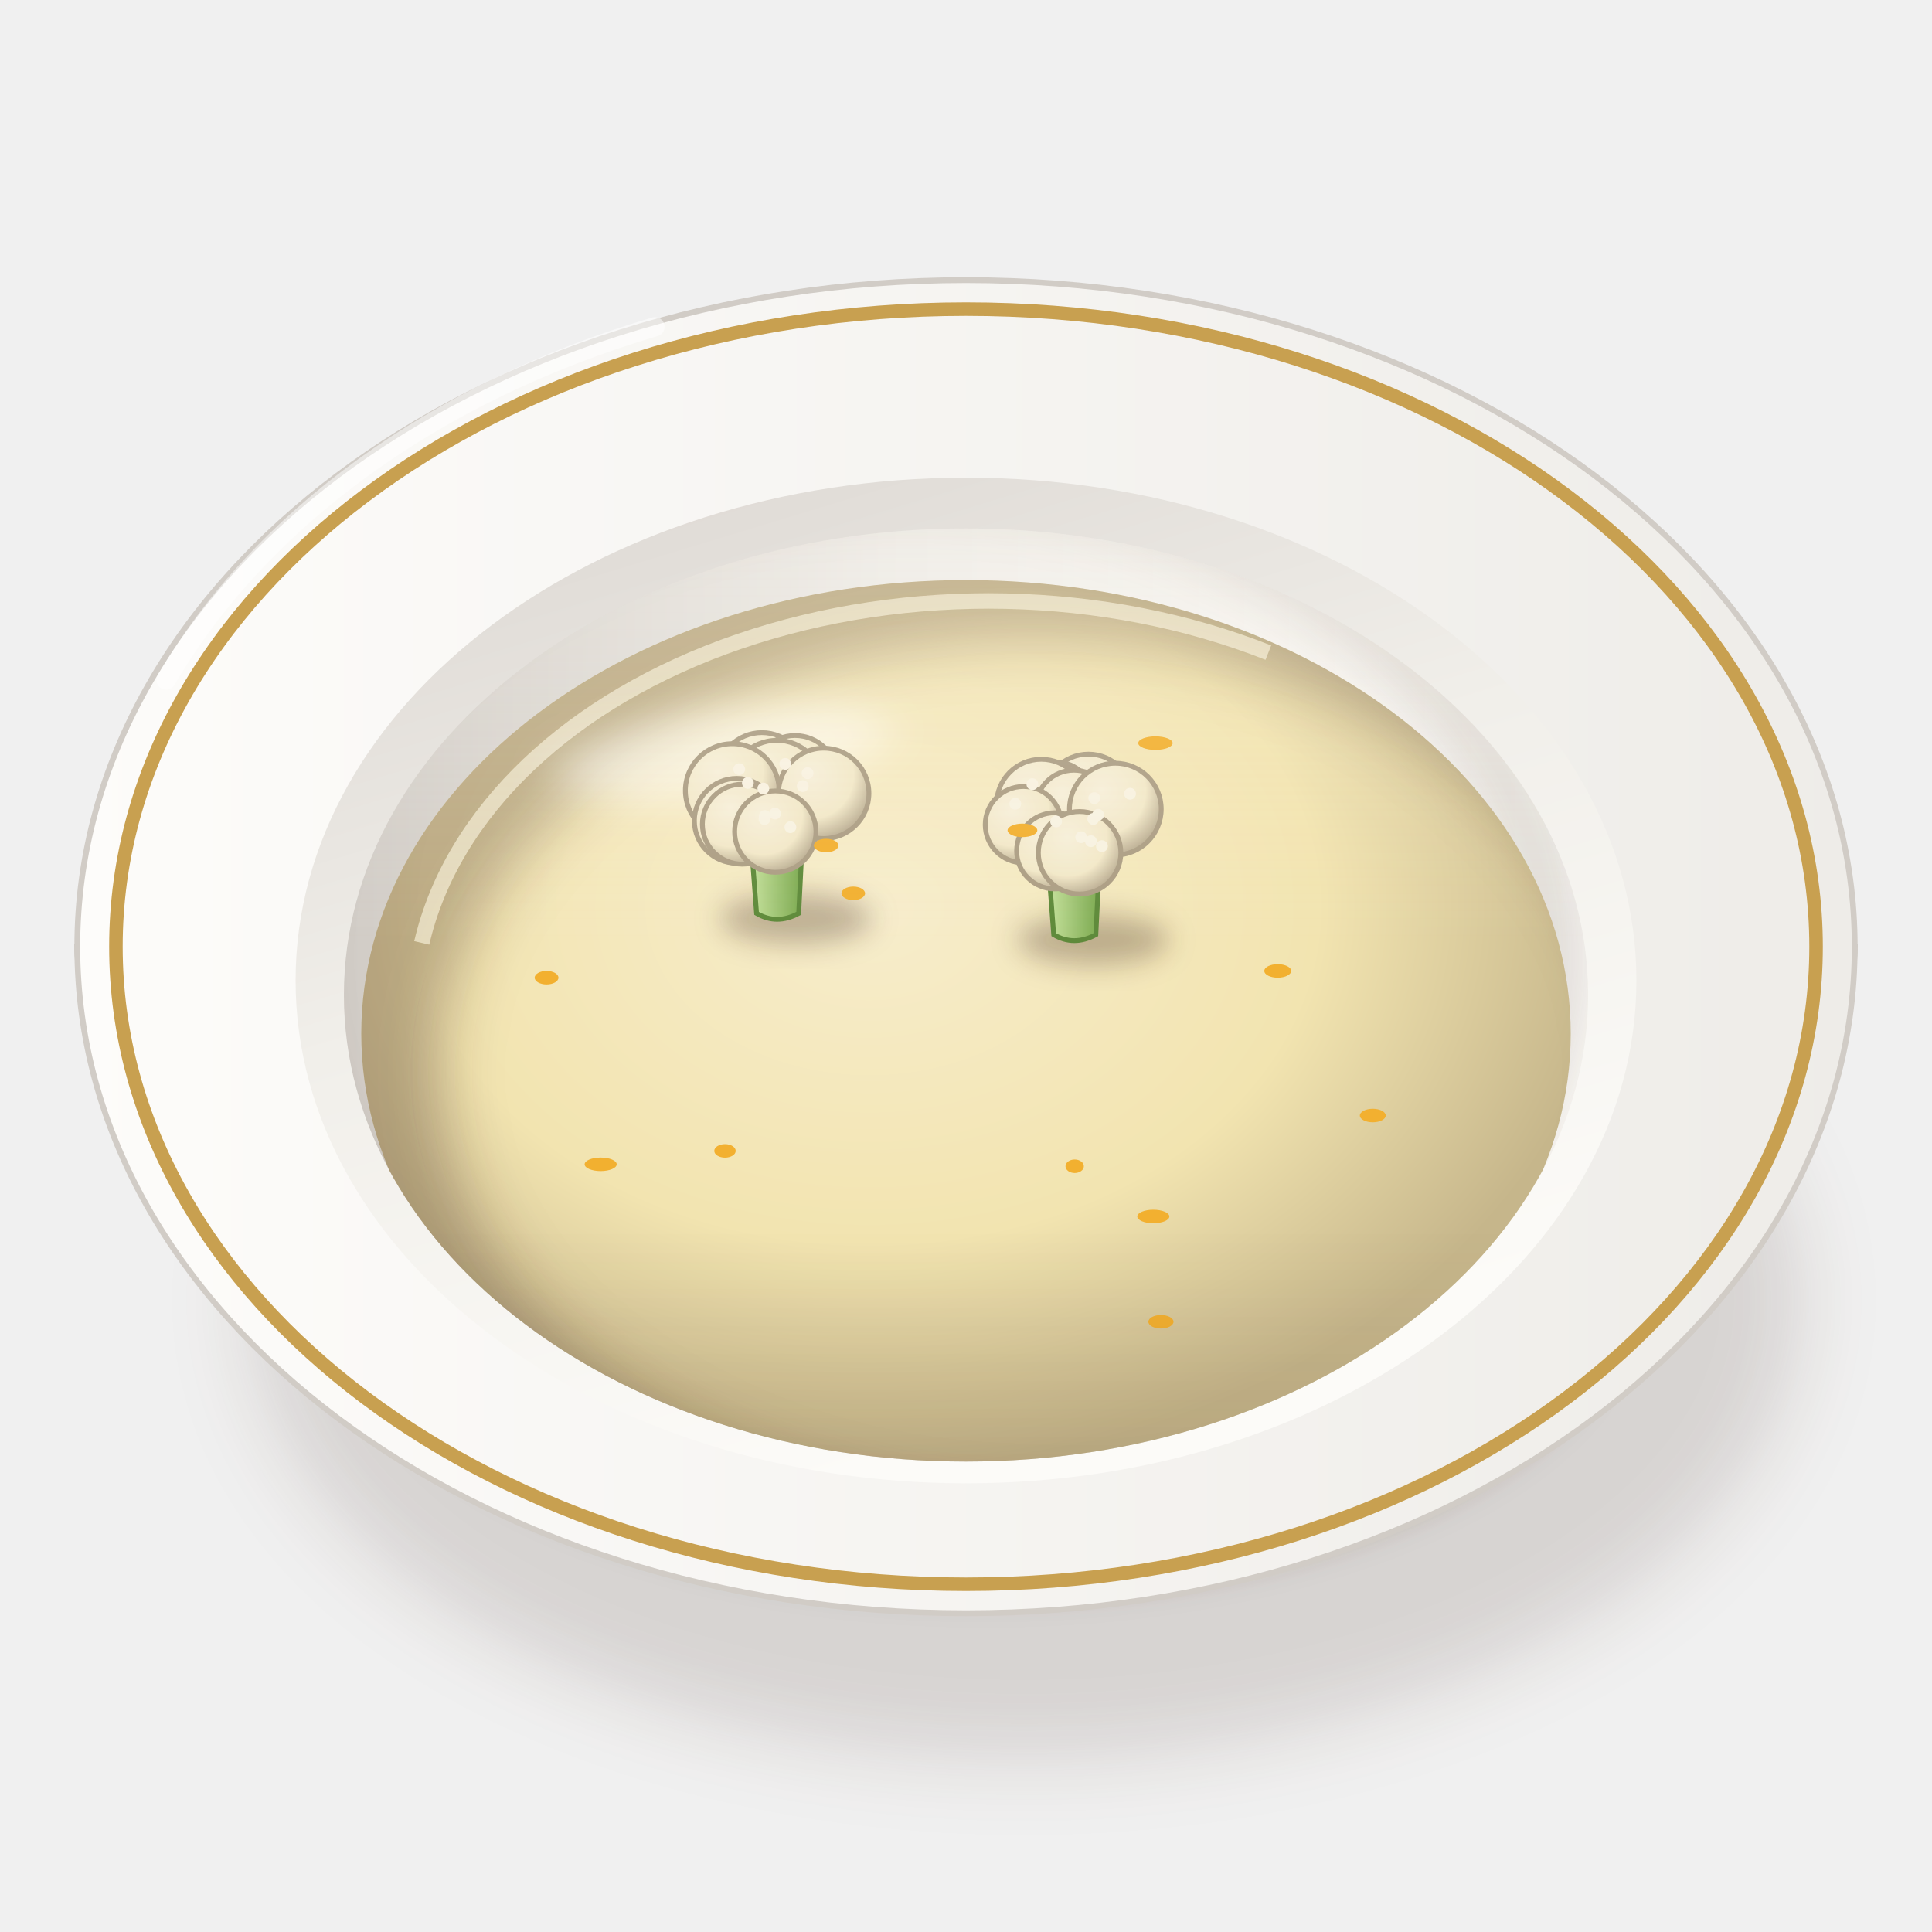
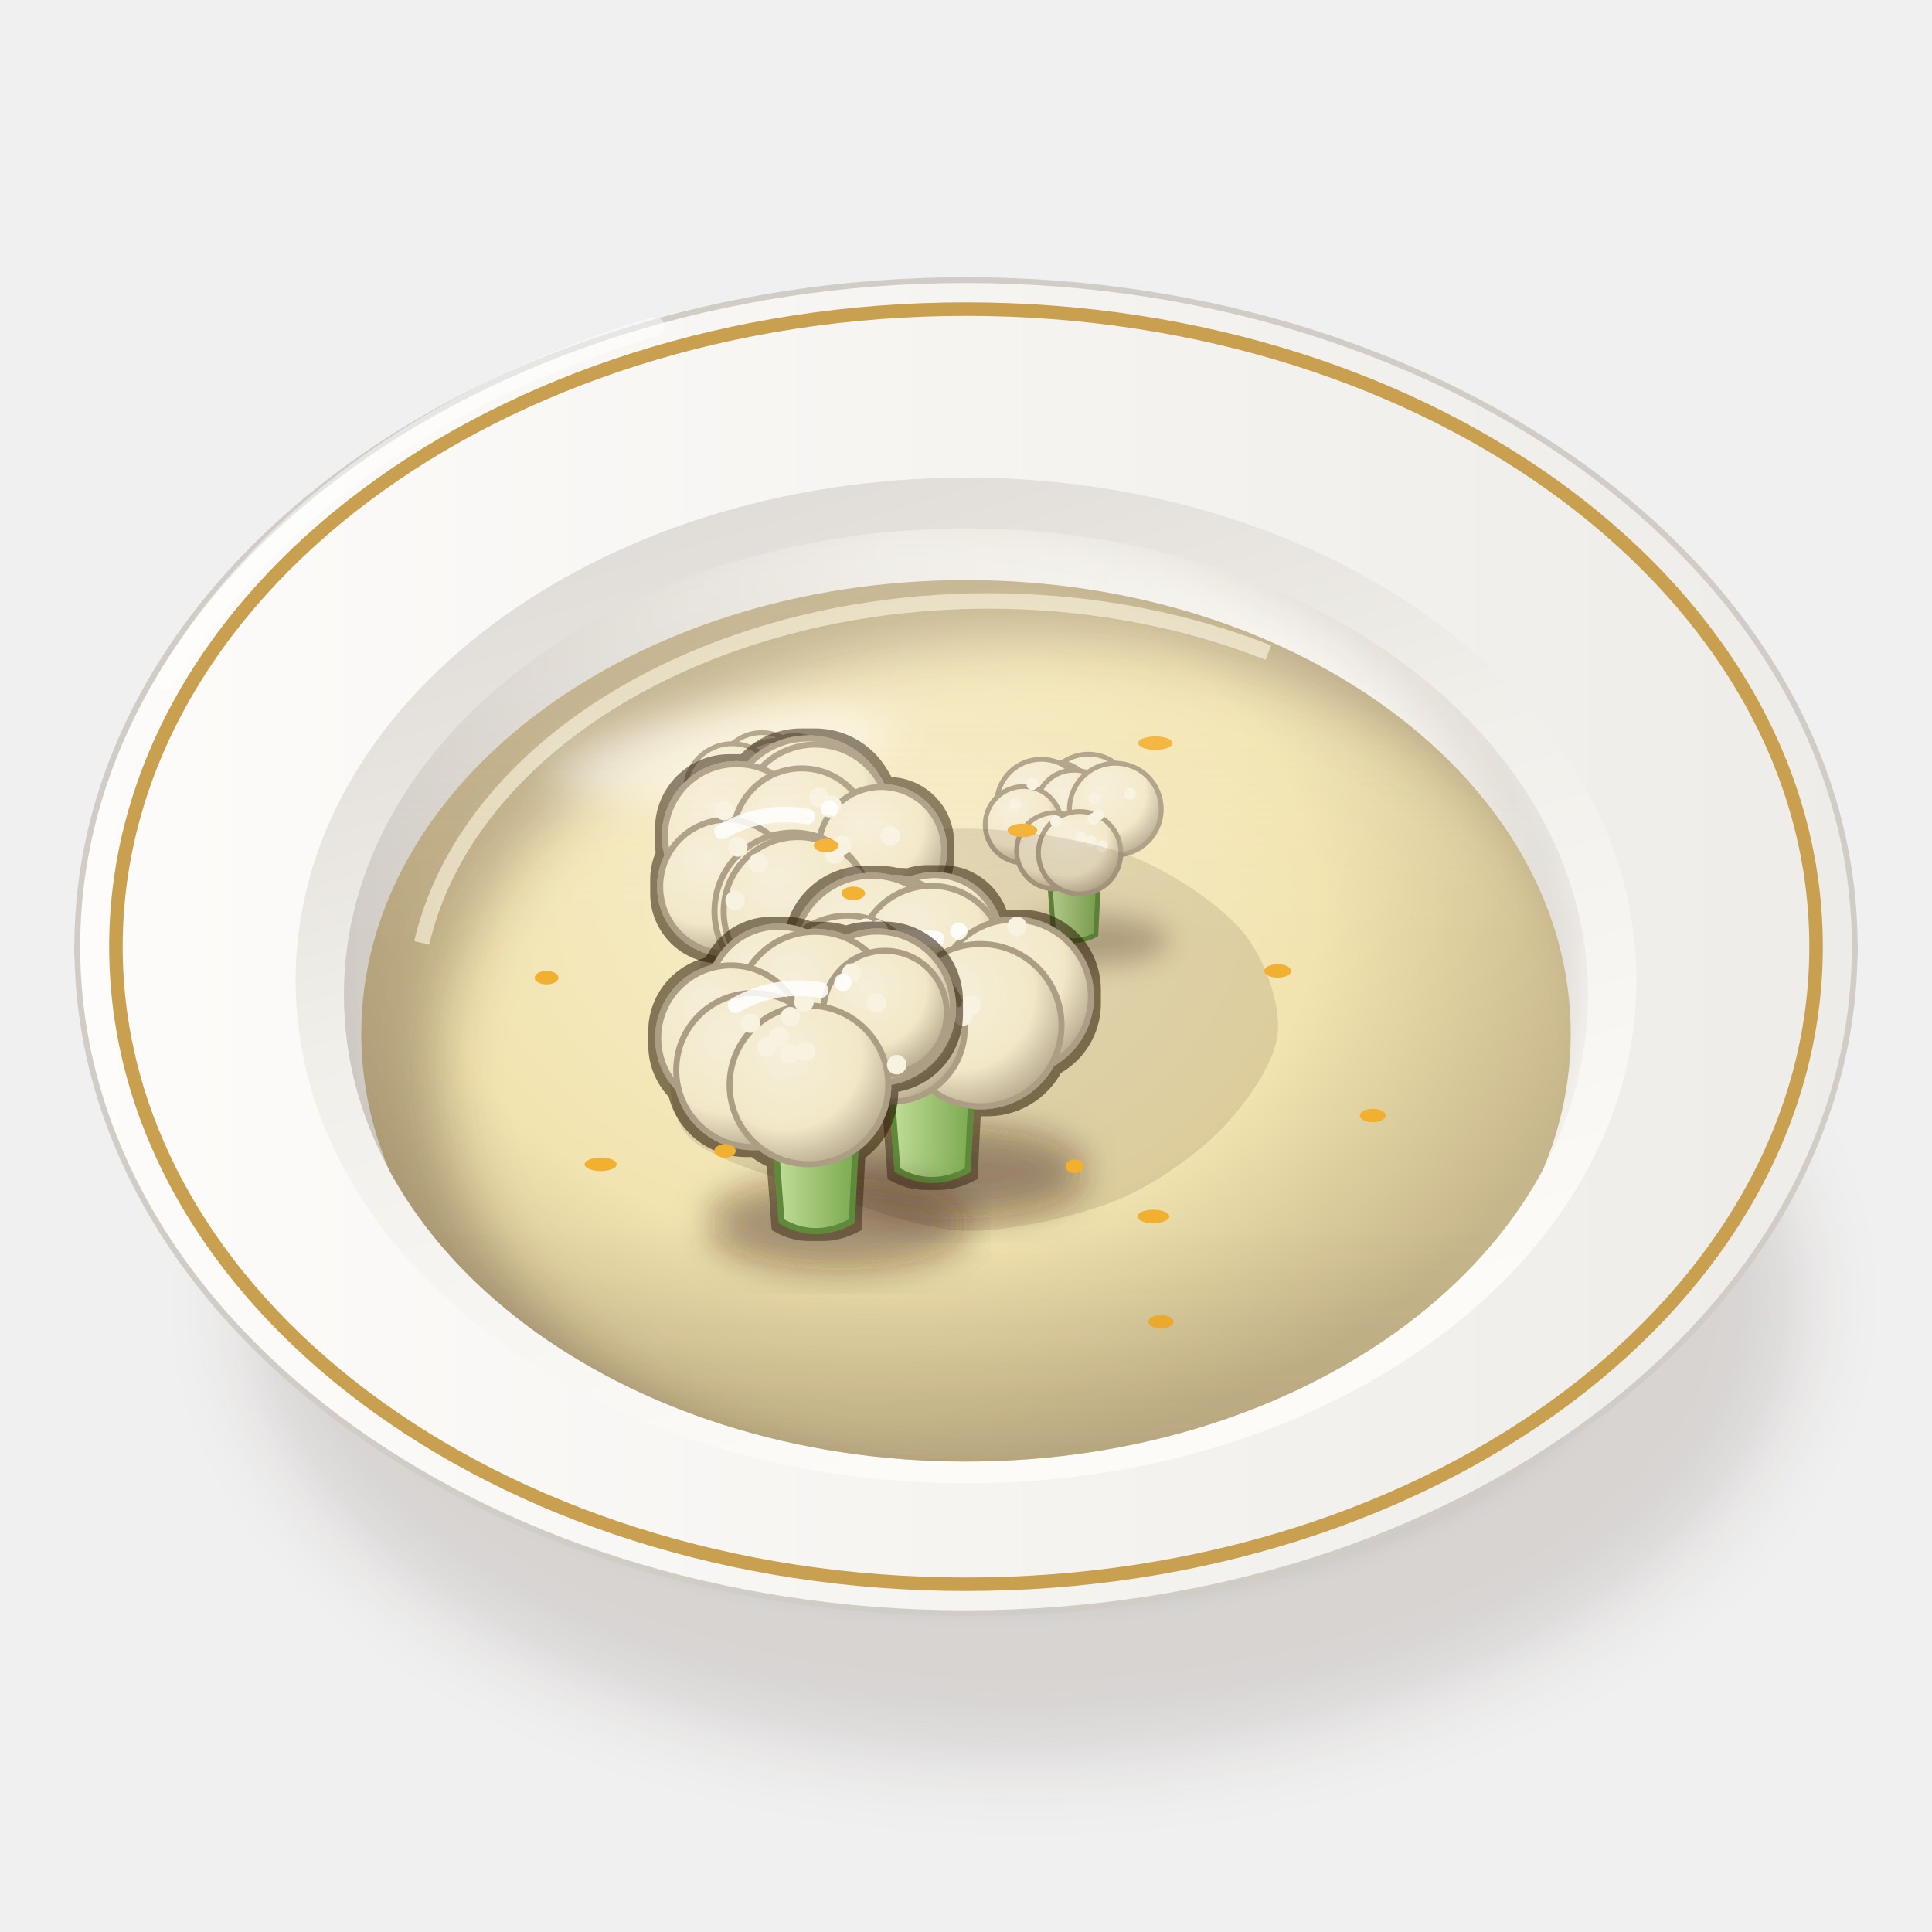
<svg xmlns="http://www.w3.org/2000/svg" viewBox="0 0 200 200" width="400" height="400">
  <defs>
    <filter id="gb_caulicheese-1" x="-50%" y="-50%" width="200%" height="200%">
      <feGaussianBlur stdDeviation="4" />
    </filter>
    <filter id="gb_caulicheese-2" x="-50%" y="-50%" width="200%" height="200%">
      <feGaussianBlur stdDeviation="1.6" />
    </filter>
    <linearGradient id="gb_caulicheese-3" x1="0" y1="0" x2="1" y2="0">
      <stop offset="0" stop-color="#fbfbf7" />
      <stop offset="0.6" stop-color="#eae8e3" />
      <stop offset="1" stop-color="#c9c3bc" />
    </linearGradient>
    <linearGradient id="gb_caulicheese-4" x1="0" y1="0" x2="1" y2="0">
      <stop offset="0" stop-color="#fdfcfa" />
      <stop offset="1" stop-color="#eeece8" />
    </linearGradient>
    <linearGradient id="gb_caulicheese-5" x1="0" y1="0" x2="0.4" y2="1">
      <stop offset="0" stop-color="#dad5d0" />
      <stop offset="0.5" stop-color="#f1efea" />
      <stop offset="1" stop-color="#fcfbf8" />
    </linearGradient>
    <linearGradient id="gb_caulicheese-6" x1="0" y1="0" x2="1" y2="0">
      <stop offset="0" stop-color="#d1ccc6" />
      <stop offset="0.45" stop-color="#eeece8" />
      <stop offset="1" stop-color="#fcfbf7" />
    </linearGradient>
    <clipPath id="gb_caulicheese-7">
      <path d="M35.6,103A64.4,48.3 0 1 0 164.4,103A64.4,48.3 0 1 0 35.6,103Z" />
    </clipPath>
    <filter id="gb_caulicheese-8" x="-50%" y="-50%" width="200%" height="200%">
      <feGaussianBlur stdDeviation="2.5" />
    </filter>
    <clipPath id="gb_caulicheese-9">
      <path d="M35.6,103 A64.4,48.3 0 0 0 164.4,103 L200,103 L200,0 L0,0 L0,103Z" />
    </clipPath>
    <radialGradient id="gb_caulicheese-10" cx="0.42" cy="0.36" r="0.62">
      <stop offset="0" stop-color="#f7edcc" />
      <stop offset="0.6" stop-color="#f2e4b0" />
      <stop offset="1" stop-color="#c6b68b" />
    </radialGradient>
    <clipPath id="gb_caulicheese-11">
      <path d="M37.4,107A62.6,46.95 0 1 0 162.6,107A62.6,46.95 0 1 0 37.4,107Z" />
    </clipPath>
    <filter id="gb_caulicheese-12" x="-50%" y="-50%" width="200%" height="200%">
      <feGaussianBlur stdDeviation="3" />
    </filter>
    <filter id="gb_caulicheese-13" x="-50%" y="-50%" width="200%" height="200%">
      <feGaussianBlur stdDeviation="2.2" />
    </filter>
    <linearGradient id="gb_caulicheese-14" x1="0" y1="0" x2="1" y2="0">
      <stop offset="0" stop-color="#c4e09a" />
      <stop offset="1" stop-color="#7aa84e" />
    </linearGradient>
    <radialGradient id="gb_caulicheese-15" cx="0.35" cy="0.3" r="0.8">
      <stop offset="0" stop-color="#f6efd9" />
      <stop offset="0.6" stop-color="#f2e8c8" />
      <stop offset="1" stop-color="#ac9e84" />
    </radialGradient>
    <filter id="gb_caulicheese-16" x="-50%" y="-50%" width="200%" height="200%">
      <feGaussianBlur stdDeviation="1.4" />
    </filter>
-     <linearGradient id="gb_caulicheese-17" x1="0" y1="0" x2="0" y2="1">
+     <filter id="gb_caulicheese-17" x="-8%" y="-8%" width="116%" height="116%">
+       <feMorphology in="SourceAlpha" operator="dilate" radius="0.7" result="d" />
+       <feFlood flood-color="#2a1206" flood-opacity="0.55" />
+       <feComposite in2="d" operator="in" result="o" />
+       <feMerge>
+         <feMergeNode in="o" />
+         <feMergeNode in="SourceGraphic" />
+       </feMerge>
+     </filter>
+     <linearGradient id="gb_caulicheese-18" x1="0" y1="0" x2="0" y2="1">
      <stop offset="0" stop-color="#fff8ec" stop-opacity="0.2" />
      <stop offset="0.45" stop-color="#fff8ec" stop-opacity="0" />
      <stop offset="0.75" stop-color="#3a2212" stop-opacity="0" />
      <stop offset="1" stop-color="#3a2212" stop-opacity="0.1" />
    </linearGradient>
  </defs>
  <ellipse cx="106" cy="134.63" rx="80.37" ry="47.36" fill="#3a2212" opacity="0.14" filter="url(#gb_caulicheese-1)" />
  <ellipse cx="102" cy="132.63" rx="66.02" ry="32.29" fill="#3a2212" opacity="0.28" filter="url(#gb_caulicheese-2)" />
  <path d="M8,98 C8,114 32.8,134.7 44.8,136.77 L155.2,136.77 C167.2,134.7 192,114 192,98Z" fill="url(#gb_caulicheese-3)" stroke="#c0bab3" stroke-width=".6" />
  <path d="M8,98A92,69 0 1 0 192,98A92,69 0 1 0 8,98Z" fill="url(#gb_caulicheese-4)" stroke="#d1ccc6" stroke-width=".6" />
  <path d="M12,98A88,66 0 1 0 188,98A88,66 0 1 0 12,98Z" fill="none" stroke="#c8a050" stroke-width="1.4" />
  <path d="M30.6,101.5A69.4,52.05 0 1 0 169.4,101.5A69.4,52.05 0 1 0 30.6,101.5Z" fill="url(#gb_caulicheese-5)" />
  <path d="M35.6,103A64.4,48.3 0 1 0 164.4,103A64.4,48.3 0 1 0 35.6,103Z" fill="url(#gb_caulicheese-6)" />
  <g clip-path="url(#gb_caulicheese-7)">
    <path d="M27.6,99A66.4,50.3 0 1 0 160.4,99A66.4,50.3 0 1 0 27.6,99Z" fill="none" stroke="#3a2212" stroke-width="8" opacity=".14" filter="url(#gb_caulicheese-8)" />
  </g>
  <g clip-path="url(#gb_caulicheese-7)">
    <path d="M37.4,107A62.6,46.95 0 1 0 162.6,107A62.6,46.95 0 1 0 37.4,107Z" fill="url(#gb_caulicheese-10)" />
    <g clip-path="url(#gb_caulicheese-11)">
      <path fill-rule="evenodd" d="M0,0 H200 V200 H0Z M45.65,111A61.35,45.07 0 1 0 168.35,111A61.35,45.07 0 1 0 45.65,111Z" fill="#3a2212" opacity="0.3" filter="url(#gb_caulicheese-12)" />
      <path d="M43.66,97.61 A59.47,42.26 0 0 1 131.3,67.56" stroke="#f9f3db" stroke-width="1.6" fill="none" opacity=".65" />
    </g>
  </g>
  <g clip-path="url(#gb_caulicheese-11)">
    <ellipse cx="74.96" cy="77.89" rx="17.53" ry="4.5" fill="#fff" opacity="0.5" transform="rotate(-8 74.96 77.89)" filter="url(#gb_caulicheese-13)" />
  </g>
  <g clip-path="url(#gb_caulicheese-9)">
    <ellipse cx="82.41" cy="95.08" rx="7.85" ry="2.62" fill="#3a2212" opacity="0.3" filter="url(#gb_caulicheese-16)" />
    <path d="M77.79,87.57 L78.32,94.55 Q80.41,95.78 82.68,94.55 L83.03,87.57Z" fill="url(#gb_caulicheese-14)" stroke="#5e8a3a" stroke-width=".5" />
    <circle cx="78.87" cy="80.46" r="4.62" fill="url(#gb_caulicheese-15)" stroke="#ac9e84" stroke-width=".5" />
    <circle cx="82.3" cy="80.52" r="4.38" fill="url(#gb_caulicheese-15)" stroke="#ac9e84" stroke-width=".5" />
    <circle cx="80.41" cy="81.46" r="4.82" fill="url(#gb_caulicheese-15)" stroke="#ac9e84" stroke-width=".5" />
    <circle cx="75.8" cy="81.84" r="4.85" fill="url(#gb_caulicheese-15)" stroke="#ac9e84" stroke-width=".5" />
    <circle cx="85.27" cy="82.13" r="4.68" fill="url(#gb_caulicheese-15)" stroke="#ac9e84" stroke-width=".5" />
    <circle cx="76.27" cy="84.97" r="4.39" fill="url(#gb_caulicheese-15)" stroke="#ac9e84" stroke-width=".5" />
    <circle cx="76.85" cy="85.32" r="4.14" fill="url(#gb_caulicheese-15)" stroke="#ac9e84" stroke-width=".5" />
    <circle cx="80.26" cy="86.09" r="4.21" fill="url(#gb_caulicheese-15)" stroke="#ac9e84" stroke-width=".5" />
    <circle cx="83.6" cy="80.04" r="0.61" fill="#f8f2e1" />
    <circle cx="83.1" cy="81.38" r="0.61" fill="#f8f2e1" />
    <circle cx="79.14" cy="84.79" r="0.61" fill="#f8f2e1" />
    <circle cx="81.29" cy="79.08" r="0.61" fill="#f8f2e1" />
    <circle cx="77.42" cy="81.05" r="0.61" fill="#f8f2e1" />
    <circle cx="76.52" cy="79.63" r="0.61" fill="#f8f2e1" />
    <circle cx="80.23" cy="84.22" r="0.61" fill="#f8f2e1" />
    <circle cx="79.02" cy="81.63" r="0.61" fill="#f8f2e1" />
    <circle cx="79.18" cy="84.47" r="0.61" fill="#f8f2e1" />
    <circle cx="81.82" cy="85.63" r="0.61" fill="#f8f2e1" />
    <ellipse cx="113.17" cy="97.29" rx="7.85" ry="2.62" fill="#3a2212" opacity="0.3" filter="url(#gb_caulicheese-16)" />
    <path d="M108.55,89.78 L109.08,96.76 Q111.17,97.99 113.44,96.76 L113.79,89.78Z" fill="url(#gb_caulicheese-14)" stroke="#5e8a3a" stroke-width=".5" />
    <circle cx="112.67" cy="82.66" r="4.59" fill="url(#gb_caulicheese-15)" stroke="#ac9e84" stroke-width=".5" />
    <circle cx="109.31" cy="82.73" r="3.85" fill="url(#gb_caulicheese-15)" stroke="#ac9e84" stroke-width=".5" />
    <circle cx="107.79" cy="83.22" r="4.62" fill="url(#gb_caulicheese-15)" stroke="#ac9e84" stroke-width=".5" />
    <circle cx="111.17" cy="83.67" r="3.94" fill="url(#gb_caulicheese-15)" stroke="#ac9e84" stroke-width=".5" />
    <circle cx="115.46" cy="83.76" r="4.75" fill="url(#gb_caulicheese-15)" stroke="#ac9e84" stroke-width=".5" />
    <circle cx="105.94" cy="85.37" r="3.95" fill="url(#gb_caulicheese-15)" stroke="#ac9e84" stroke-width=".5" />
    <circle cx="109.18" cy="88.08" r="3.94" fill="url(#gb_caulicheese-15)" stroke="#ac9e84" stroke-width=".5" />
    <circle cx="111.76" cy="88.28" r="4.27" fill="url(#gb_caulicheese-15)" stroke="#ac9e84" stroke-width=".5" />
    <circle cx="114.07" cy="87.59" r="0.61" fill="#f8f2e1" />
    <circle cx="109.33" cy="85.04" r="0.61" fill="#f8f2e1" />
    <circle cx="106.87" cy="81.18" r="0.61" fill="#f8f2e1" />
    <circle cx="116.98" cy="82.17" r="0.61" fill="#f8f2e1" />
    <circle cx="111.92" cy="86.67" r="0.61" fill="#f8f2e1" />
    <circle cx="113.28" cy="82.62" r="0.61" fill="#f8f2e1" />
    <circle cx="113.68" cy="84.35" r="0.61" fill="#f8f2e1" />
    <circle cx="113.17" cy="84.78" r="0.61" fill="#f8f2e1" />
    <circle cx="105.1" cy="83.21" r="0.61" fill="#f8f2e1" />
    <circle cx="112.93" cy="87.08" r="0.61" fill="#f8f2e1" />
+     <path d="M132.27,107C131.96,110.07 129,114.24 126.49,116.83C123.98,119.42 119.5,122.7 115.52,124.28C111.55,125.87 104.55,127.54 100,127.42C95.45,127.3 89.5,124.96 85.19,123.49C80.88,122.03 73.61,120.14 71.27,117.66C68.94,115.19 69.18,110.04 69.61,107C70.03,103.96 72.03,100.16 74.09,97.39C76.16,94.61 79.49,90.24 83.38,88.5C87.26,86.76 95,85.79 100,85.78C104.99,85.78 112.37,86.86 116.66,88.45C120.95,90.04 126.25,93.6 128.59,96.38C130.93,99.17 132.59,103.93 132.27,107Z" fill="#3a2212" opacity=".12" />
+     <g filter="url(#gb_caulicheese-17)">
+       <g transform="translate(83 96.83) scale(1.25) translate(-83 -96.83)">
+         <ellipse cx="85" cy="106.38" rx="10.47" ry="3.49" fill="#3a2212" opacity="0.3" filter="url(#gb_caulicheese-16)" />
+         <path d="M79.51,96.83 L80.21,106.14 Q83,107.77 86.03,106.14 L86.49,96.83Z" fill="url(#gb_caulicheese-14)" stroke="#5e8a3a" stroke-width=".5" />
+         <circle cx="83.53" cy="87.19" r="6.67" fill="url(#gb_caulicheese-15)" stroke="#ac9e84" stroke-width=".5" />
+         <circle cx="84.11" cy="87.22" r="6.19" fill="url(#gb_caulicheese-15)" stroke="#ac9e84" stroke-width=".5" />
+         <circle cx="77.6" cy="88.58" r="5.93" fill="url(#gb_caulicheese-15)" stroke="#ac9e84" stroke-width=".5" />
+         <circle cx="83" cy="88.69" r="5.69" fill="url(#gb_caulicheese-15)" stroke="#ac9e84" stroke-width=".5" />
+         <circle cx="89.59" cy="89.74" r="5.2" fill="url(#gb_caulicheese-15)" stroke="#ac9e84" stroke-width=".5" />
+         <circle cx="76.81" cy="92.79" r="5.54" fill="url(#gb_caulicheese-15)" stroke="#ac9e84" stroke-width=".5" />
+         <circle cx="82.29" cy="94.84" r="6.52" fill="url(#gb_caulicheese-15)" stroke="#ac9e84" stroke-width=".5" />
+         <circle cx="82.69" cy="94.85" r="6.16" fill="url(#gb_caulicheese-15)" stroke="#ac9e84" stroke-width=".5" />
+         <circle cx="87.26" cy="91.95" r="0.81" fill="#f8f2e1" />
+         <circle cx="90.33" cy="88.59" r="0.81" fill="#f8f2e1" />
+         <circle cx="85.48" cy="86.06" r="0.81" fill="#f8f2e1" />
+         <circle cx="77.7" cy="89.51" r="0.81" fill="#f8f2e1" />
+         <circle cx="86.31" cy="89.37" r="0.81" fill="#f8f2e1" />
+         <circle cx="85.71" cy="90.09" r="0.81" fill="#f8f2e1" />
+         <circle cx="84.42" cy="85.4" r="0.81" fill="#f8f2e1" />
+         <circle cx="79.39" cy="90.84" r="0.81" fill="#f8f2e1" />
+         <circle cx="76.58" cy="86.49" r="0.81" fill="#f8f2e1" />
+         <circle cx="77.48" cy="93.93" r="0.81" fill="#f8f2e1" />
+       </g>
+     </g>
+     <g transform="translate(79.16 85.31) rotate(-10)">
+       <path d="M-4.48,0 Q0,-1.61 4.48,0" stroke="#fff" stroke-width="1.6" fill="none" stroke-linecap="round" opacity="0.85" />
+       <circle cx="6.88" cy="-.4" r=".9" fill="#fff" opacity="0.85" />
+     </g>
+     <g filter="url(#gb_caulicheese-17)">
+       <g transform="translate(96.39 109.5) scale(1.25) translate(-96.39 -109.5)">
+         <ellipse cx="98.39" cy="119.05" rx="10.47" ry="3.49" fill="#3a2212" opacity="0.3" filter="url(#gb_caulicheese-16)" />
+         <path d="M92.9,109.5 L93.6,118.81 Q96.39,120.44 99.42,118.81 L99.88,109.5Z" fill="url(#gb_caulicheese-14)" stroke="#5e8a3a" stroke-width=".5" />
+         <circle cx="96.69" cy="99.85" r="5.48" fill="url(#gb_caulicheese-15)" stroke="#ac9e84" stroke-width=".5" />
+         <circle cx="93.21" cy="100.27" r="5.67" fill="url(#gb_caulicheese-15)" stroke="#ac9e84" stroke-width=".5" />
+         <circle cx="91.5" cy="100.95" r="6.52" fill="url(#gb_caulicheese-15)" stroke="#ac9e84" stroke-width=".5" />
+         <circle cx="96.39" cy="101.36" r="6.1" fill="url(#gb_caulicheese-15)" stroke="#ac9e84" stroke-width=".5" />
+         <circle cx="89.46" cy="104.14" r="6.41" fill="url(#gb_caulicheese-15)" stroke="#ac9e84" stroke-width=".5" />
+         <circle cx="103.24" cy="104.44" r="6.38" fill="url(#gb_caulicheese-15)" stroke="#ac9e84" stroke-width=".5" />
+         <circle cx="100.47" cy="106.8" r="6.72" fill="url(#gb_caulicheese-15)" stroke="#ac9e84" stroke-width=".5" />
+         <circle cx="93.1" cy="107.07" r="6.07" fill="url(#gb_caulicheese-15)" stroke="#ac9e84" stroke-width=".5" />
+         <circle cx="93.16" cy="101.67" r="0.81" fill="#f8f2e1" />
+         <circle cx="89.47" cy="105.41" r="0.81" fill="#f8f2e1" />
+         <circle cx="103.5" cy="98.63" r="0.81" fill="#f8f2e1" />
+         <circle cx="99.02" cy="106.04" r="0.81" fill="#f8f2e1" />
+         <circle cx="92" cy="98.94" r="0.81" fill="#f8f2e1" />
+         <circle cx="95.02" cy="105.56" r="0.81" fill="#f8f2e1" />
+         <circle cx="90.96" cy="98.77" r="0.81" fill="#f8f2e1" />
+         <circle cx="91.03" cy="102.91" r="0.81" fill="#f8f2e1" />
+         <circle cx="99.72" cy="105.15" r="0.81" fill="#f8f2e1" />
+         <circle cx="93.89" cy="99.9" r="0.81" fill="#f8f2e1" />
+       </g>
+     </g>
+     <g transform="translate(92.55 97.98) rotate(-10)">
+       <path d="M-4.48,0 Q0,-1.61 4.48,0" stroke="#fff" stroke-width="1.6" fill="none" stroke-linecap="round" opacity="0.85" />
+       <circle cx="6.88" cy="-.4" r=".9" fill="#fff" opacity="0.85" />
+     </g>
+     <g filter="url(#gb_caulicheese-17)">
+       <g transform="translate(84.39 114.8) scale(1.25) translate(-84.39 -114.8)">
+         <ellipse cx="86.39" cy="124.34" rx="10.47" ry="3.49" fill="#3a2212" opacity="0.3" filter="url(#gb_caulicheese-16)" />
+         <path d="M80.9,114.8 L81.6,124.1 Q84.39,125.73 87.42,124.1 L87.88,114.8Z" fill="url(#gb_caulicheese-14)" stroke="#5e8a3a" stroke-width=".5" />
+         <circle cx="81.34" cy="105.52" r="5.81" fill="url(#gb_caulicheese-15)" stroke="#ac9e84" stroke-width=".5" />
+         <circle cx="89.53" cy="106.38" r="6.27" fill="url(#gb_caulicheese-15)" stroke="#ac9e84" stroke-width=".5" />
+         <circle cx="84.39" cy="106.65" r="6.52" fill="url(#gb_caulicheese-15)" stroke="#ac9e84" stroke-width=".5" />
+         <circle cx="90.17" cy="106.82" r="5.12" fill="url(#gb_caulicheese-15)" stroke="#ac9e84" stroke-width=".5" />
+         <circle cx="77.41" cy="108.93" r="6.02" fill="url(#gb_caulicheese-15)" stroke="#ac9e84" stroke-width=".5" />
+         <circle cx="79.14" cy="111.51" r="5.67" fill="url(#gb_caulicheese-15)" stroke="#ac9e84" stroke-width=".5" />
+         <circle cx="79.26" cy="111.58" r="6.38" fill="url(#gb_caulicheese-15)" stroke="#ac9e84" stroke-width=".5" />
+         <circle cx="83.87" cy="112.81" r="6.57" fill="url(#gb_caulicheese-15)" stroke="#ac9e84" stroke-width=".5" />
+         <circle cx="91.14" cy="111.13" r="0.81" fill="#f8f2e1" />
+         <circle cx="82.27" cy="110.23" r="0.81" fill="#f8f2e1" />
+         <circle cx="89.44" cy="106.02" r="0.81" fill="#f8f2e1" />
+         <circle cx="83.6" cy="110.02" r="0.81" fill="#f8f2e1" />
+         <circle cx="83.46" cy="105.95" r="0.81" fill="#f8f2e1" />
+         <circle cx="80.37" cy="109.68" r="0.81" fill="#f8f2e1" />
+         <circle cx="79.02" cy="107.69" r="0.81" fill="#f8f2e1" />
+         <circle cx="82.33" cy="107.16" r="0.81" fill="#f8f2e1" />
+         <circle cx="87.41" cy="103.55" r="0.81" fill="#f8f2e1" />
+         <circle cx="81.41" cy="108.79" r="0.81" fill="#f8f2e1" />
+       </g>
+     </g>
+     <g transform="translate(80.55 103.28) rotate(-10)">
+       <path d="M-4.48,0 Q0,-1.61 4.48,0" stroke="#fff" stroke-width="1.6" fill="none" stroke-linecap="round" opacity="0.85" />
+       <circle cx="6.88" cy="-.4" r=".9" fill="#fff" opacity="0.85" />
+     </g>
    <ellipse cx="142.11" cy="115.48" rx="1.34" ry="0.7" fill="#f2b030" />
    <ellipse cx="56.58" cy="101.21" rx="1.23" ry="0.7" fill="#f2b030" />
    <ellipse cx="119.39" cy="125.93" rx="1.66" ry="0.7" fill="#f2b030" />
    <ellipse cx="119.61" cy="76.93" rx="1.78" ry="0.7" fill="#f2b030" />
    <ellipse cx="120.18" cy="136.83" rx="1.3" ry="0.7" fill="#f2b030" />
    <ellipse cx="85.52" cy="87.53" rx="1.27" ry="0.7" fill="#f2b030" />
    <ellipse cx="75.05" cy="119.14" rx="1.11" ry="0.7" fill="#f2b030" />
    <ellipse cx="88.33" cy="92.48" rx="1.22" ry="0.7" fill="#f2b030" />
    <ellipse cx="105.84" cy="85.96" rx="1.54" ry="0.7" fill="#f2b030" />
    <ellipse cx="62.18" cy="120.53" rx="1.66" ry="0.7" fill="#f2b030" />
    <ellipse cx="111.25" cy="120.73" rx="0.95" ry="0.7" fill="#f2b030" />
    <ellipse cx="132.27" cy="100.51" rx="1.39" ry="0.7" fill="#f2b030" />
    <g clip-path="url(#gb_caulicheese-11)" />
  </g>
-   <rect x="0" y="54.7" width="200" height="96.6" fill="url(#gb_caulicheese-17)" clip-path="url(#gb_caulicheese-7)" />
+   <rect x="0" y="54.7" width="200" height="96.6" fill="url(#gb_caulicheese-18)" clip-path="url(#gb_caulicheese-7)" />
  <path d="M17.2,70.4 A92,69 0 0 1 67.8,33.83" stroke="#fff" stroke-width="2" fill="none" stroke-linecap="round" opacity="0.5" />
</svg>
